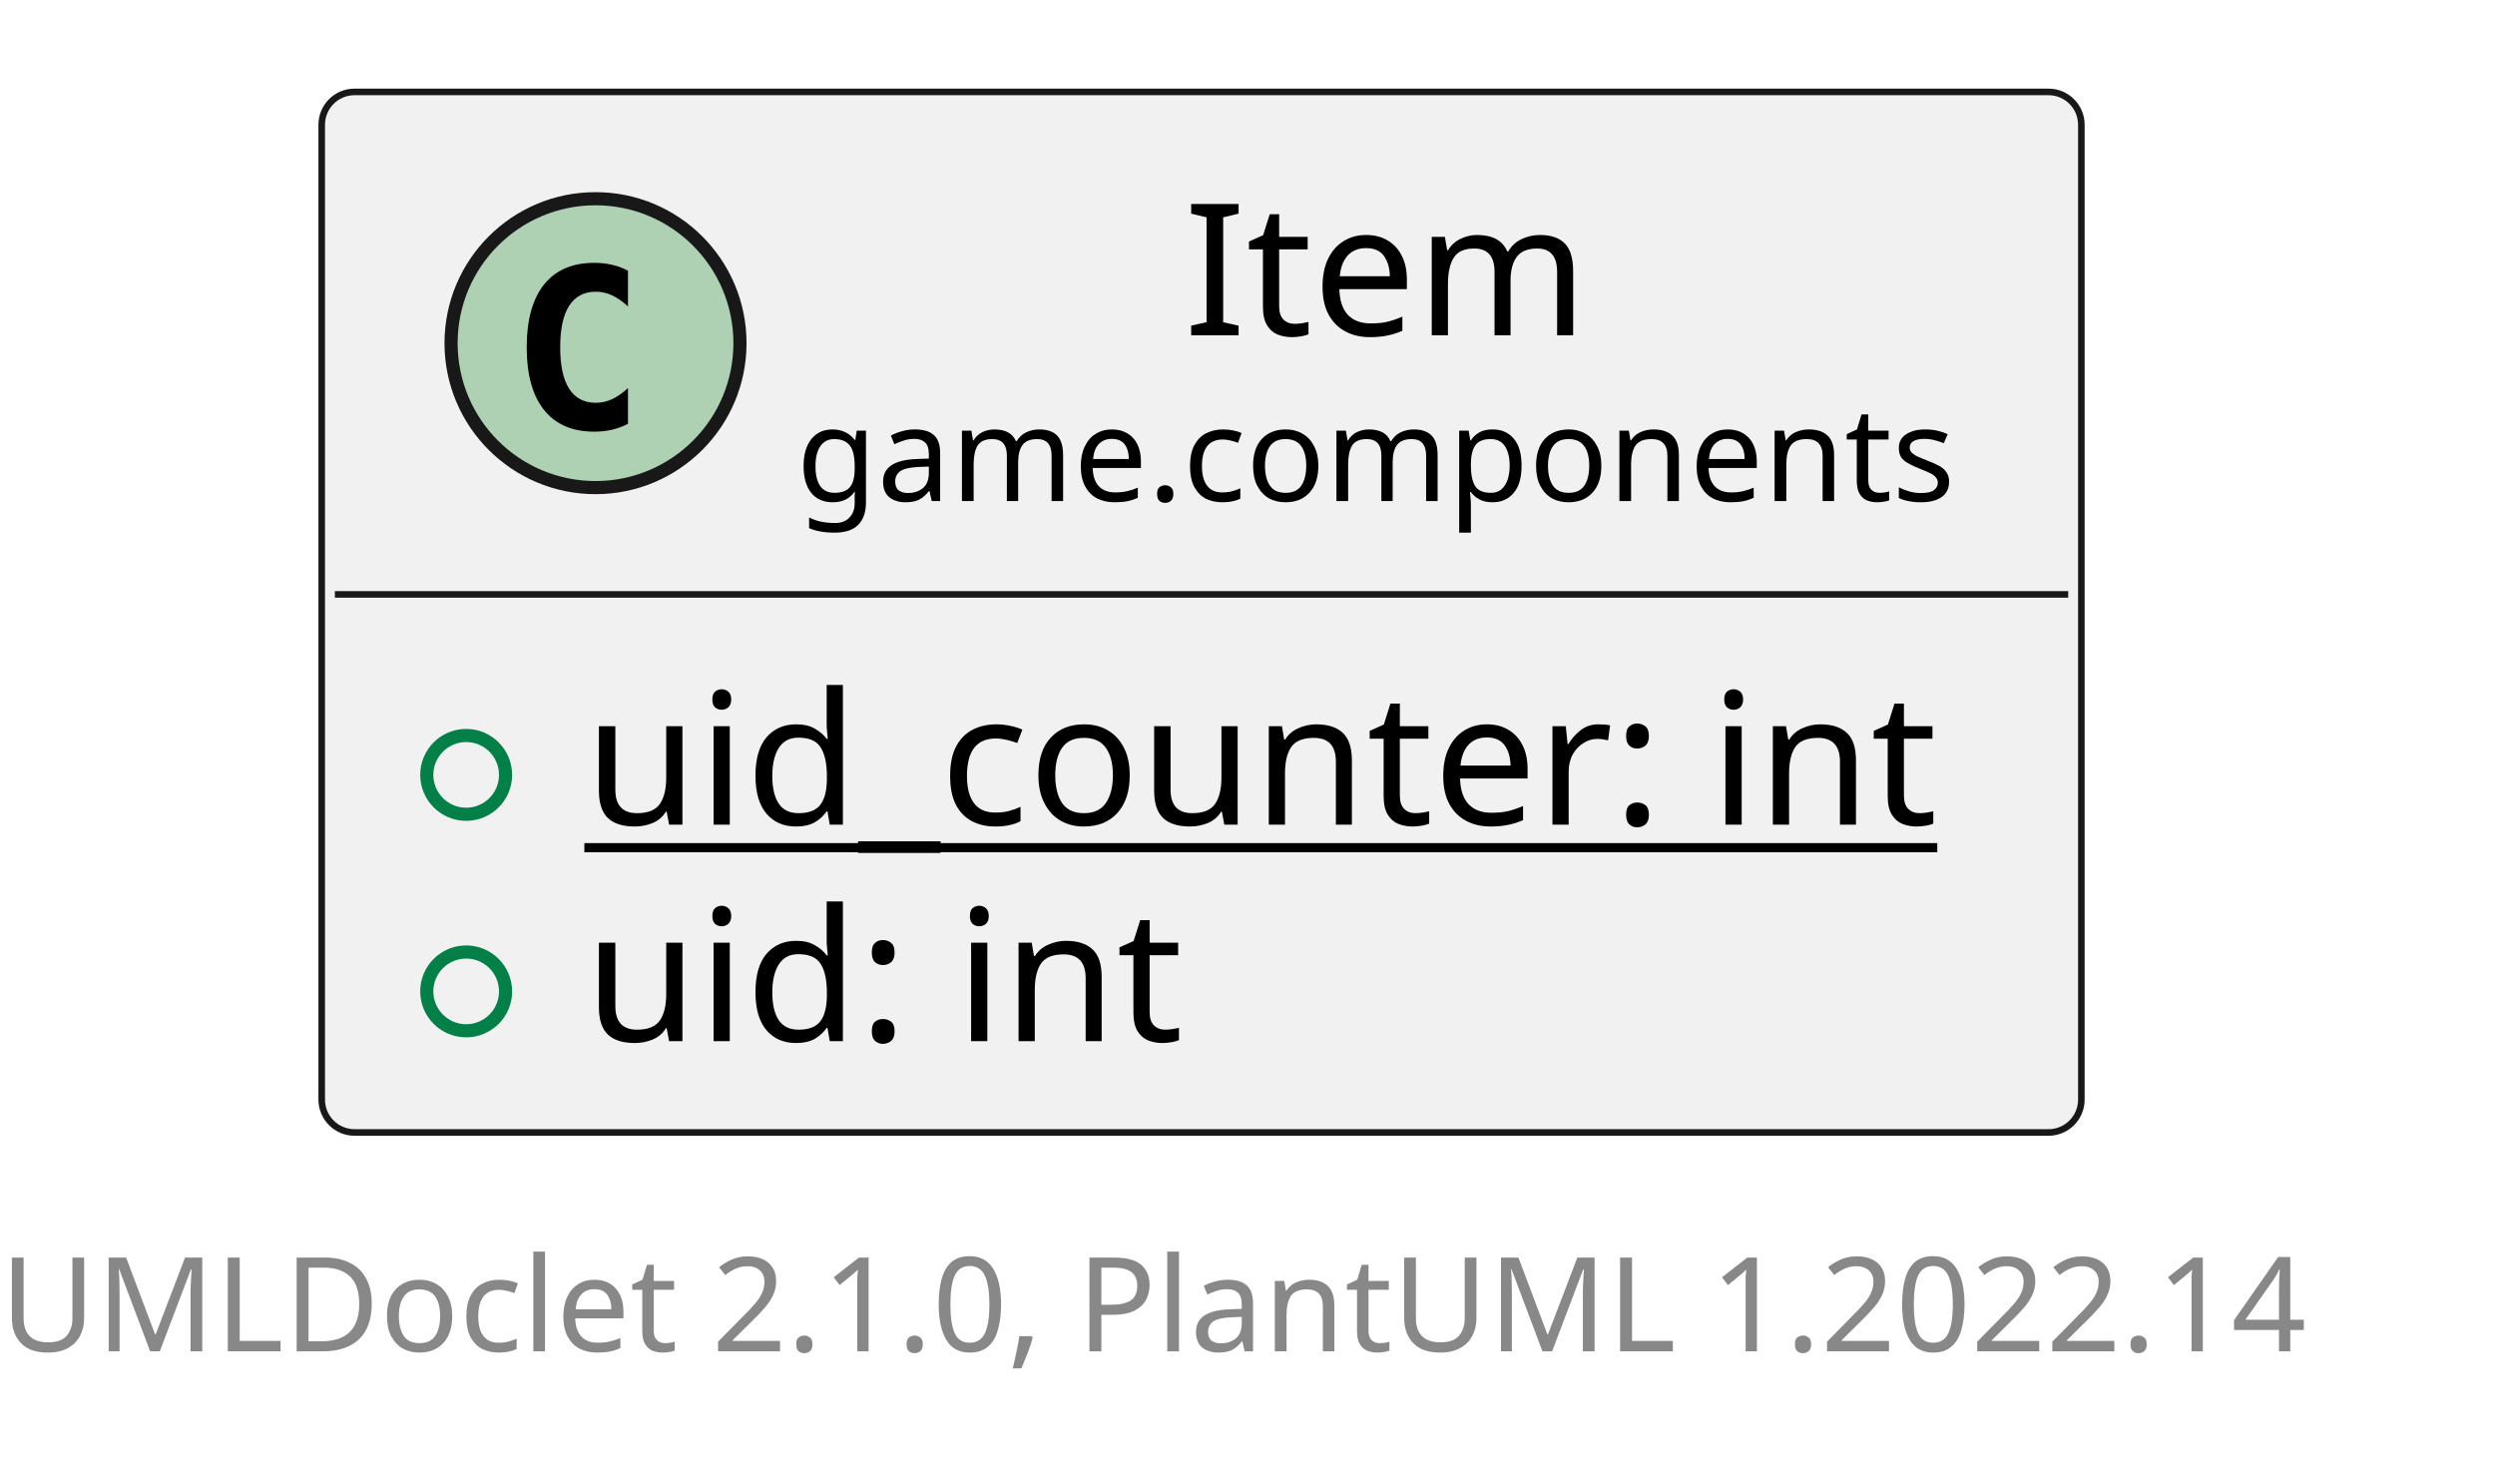
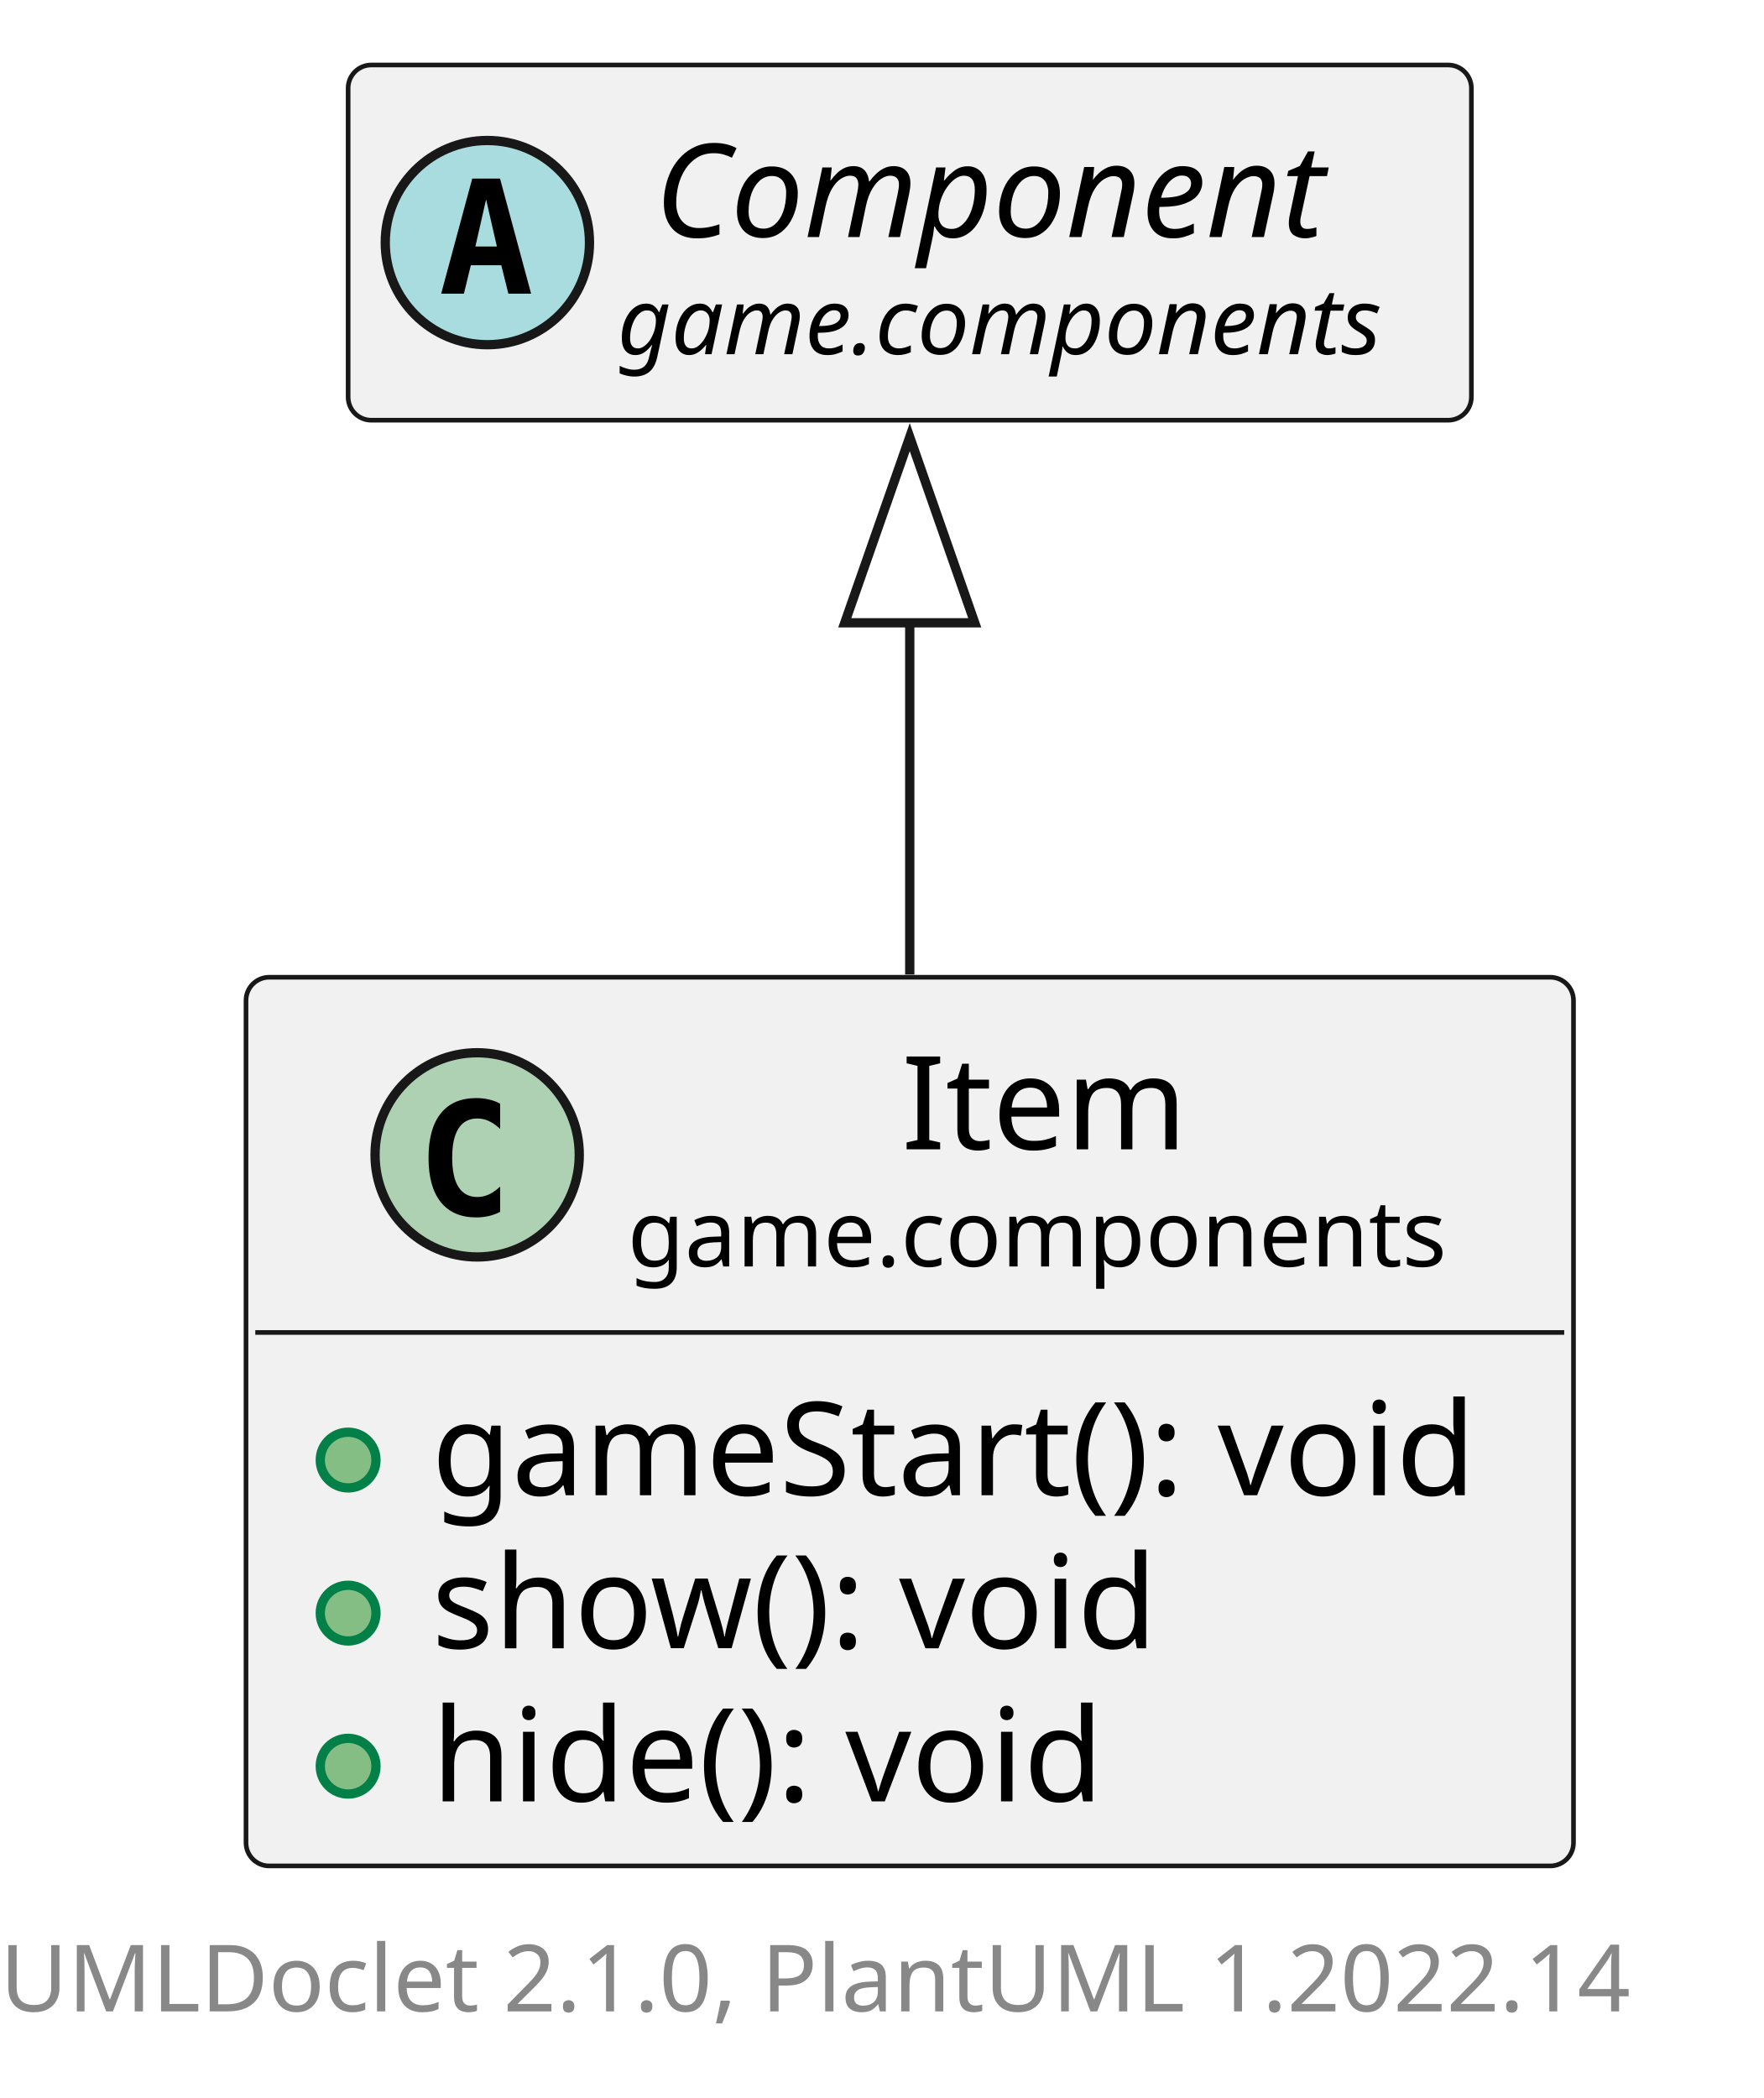
- <svg xmlns="http://www.w3.org/2000/svg" xmlns:xlink="http://www.w3.org/1999/xlink" contentStyleType="text/css" height="113px" preserveAspectRatio="none" style="width:190px;height:113px;background:#FFFFFF;" version="1.1" viewBox="0 0 190 113" width="190px" zoomAndPan="magnify">
+ <svg xmlns="http://www.w3.org/2000/svg" xmlns:xlink="http://www.w3.org/1999/xlink" contentStyleType="text/css" height="226px" preserveAspectRatio="none" style="width:190px;height:226px;background:#FFFFFF;" version="1.1" viewBox="0 0 190 226" width="190px" zoomAndPan="magnify">
  <defs />
  <g>
    <a href="Item.html" target="_top" title="Item.html" xlink:actuate="onRequest" xlink:href="Item.html" xlink:show="new" xlink:title="Item.html" xlink:type="simple">
      <g id="elem_game.components.Item">
-         <rect codeLine="5" fill="#F1F1F1" height="79.242" id="game.components.Item" rx="2.5" ry="2.5" style="stroke:#181818;stroke-width:0.5;" width="134" x="24.5" y="7" />
-         <ellipse cx="45.35" cy="26.133" fill="#ADD1B2" rx="11" ry="11" style="stroke:#181818;stroke-width:1.0;" />
-         <path d="M47.823,32.276 Q47.242,32.575 46.603,32.724 Q45.964,32.873 45.258,32.873 Q42.751,32.873 41.431,31.222 Q40.112,29.57 40.112,26.449 Q40.112,23.319 41.431,21.668 Q42.751,20.016 45.258,20.016 Q45.964,20.016 46.611,20.165 Q47.259,20.314 47.823,20.613 L47.823,23.336 Q47.192,22.755 46.599,22.485 Q46.005,22.215 45.374,22.215 Q44.03,22.215 43.345,23.282 Q42.66,24.349 42.66,26.449 Q42.66,28.541 43.345,29.607 Q44.03,30.674 45.374,30.674 Q46.005,30.674 46.599,30.404 Q47.192,30.134 47.823,29.553 Z " fill="#000000" />
-         <text fill="#000000" font-family="sans-serif" font-size="14" lengthAdjust="spacing" textLength="30" x="90.15" y="25.535">Item</text>
-         <text fill="#000000" font-family="sans-serif" font-size="10" lengthAdjust="spacing" textLength="89" x="60.65" y="38.156">game.components</text>
-         <line style="stroke:#181818;stroke-width:0.5;" x1="25.5" x2="157.5" y1="45.266" y2="45.266" />
-         <ellipse cx="35.5" cy="59.01" fill="none" rx="3" ry="3" style="stroke:#038048;stroke-width:1.0;" />
-         <text fill="#000000" font-family="sans-serif" font-size="14" lengthAdjust="spacing" text-decoration="underline" textLength="108" x="44.5" y="62.801">uid_counter: int</text>
-         <ellipse cx="35.5" cy="75.498" fill="none" rx="3" ry="3" style="stroke:#038048;stroke-width:1.0;" />
-         <text fill="#000000" font-family="sans-serif" font-size="14" lengthAdjust="spacing" textLength="48" x="44.5" y="79.289">uid: int</text>
+         <rect codeLine="5" fill="#F1F1F1" height="95.731" id="game.components.Item" rx="2.5" ry="2.5" style="stroke:#181818;stroke-width:0.5;" width="143" x="26.5" y="105.27" />
+         <ellipse cx="51.4" cy="124.403" fill="#ADD1B2" rx="11" ry="11" style="stroke:#181818;stroke-width:1.0;" />
+         <path d="M53.873,130.546 Q53.292,130.845 52.653,130.994 Q52.014,131.143 51.308,131.143 Q48.801,131.143 47.481,129.492 Q46.162,127.84 46.162,124.719 Q46.162,121.589 47.481,119.938 Q48.801,118.286 51.308,118.286 Q52.014,118.286 52.661,118.435 Q53.309,118.585 53.873,118.883 L53.873,121.606 Q53.242,121.025 52.649,120.755 Q52.055,120.485 51.424,120.485 Q50.08,120.485 49.395,121.552 Q48.71,122.619 48.71,124.719 Q48.71,126.811 49.395,127.877 Q50.08,128.944 51.424,128.944 Q52.055,128.944 52.649,128.674 Q53.242,128.404 53.873,127.823 Z " fill="#000000" />
+         <text fill="#000000" font-family="sans-serif" font-size="14" lengthAdjust="spacing" textLength="30" x="97.1" y="123.805">Item</text>
+         <text fill="#000000" font-family="sans-serif" font-size="10" lengthAdjust="spacing" textLength="89" x="67.6" y="136.426">game.components</text>
+         <line style="stroke:#181818;stroke-width:0.5;" x1="27.5" x2="168.5" y1="143.536" y2="143.536" />
+         <ellipse cx="37.5" cy="157.28" fill="#84BE84" rx="3" ry="3" style="stroke:#038048;stroke-width:1.0;" />
+         <text fill="#000000" font-family="sans-serif" font-size="14" lengthAdjust="spacing" textLength="117" x="46.5" y="161.071">gameStart(): void</text>
+         <ellipse cx="37.5" cy="173.768" fill="#84BE84" rx="3" ry="3" style="stroke:#038048;stroke-width:1.0;" />
+         <text fill="#000000" font-family="sans-serif" font-size="14" lengthAdjust="spacing" textLength="83" x="46.5" y="177.559">show(): void</text>
+         <ellipse cx="37.5" cy="190.256" fill="#84BE84" rx="3" ry="3" style="stroke:#038048;stroke-width:1.0;" />
+         <text fill="#000000" font-family="sans-serif" font-size="14" lengthAdjust="spacing" textLength="77" x="46.5" y="194.047">hide(): void</text>
      </g>
    </a>
-     <text fill="#888888" font-family="sans-serif" font-size="10" lengthAdjust="spacing" textLength="182" x="0" y="102.91">UMLDoclet 2.1.0, PlantUML 1.2022.14</text>
+     <a href="Component.html" target="_top" title="Component.html" xlink:actuate="onRequest" xlink:href="Component.html" xlink:show="new" xlink:title="Component.html" xlink:type="simple">
+       <g id="elem_game.components.Component">
+         <rect codeLine="11" fill="#F1F1F1" height="38.266" id="game.components.Component" rx="2.5" ry="2.5" style="stroke:#181818;stroke-width:0.5;" width="121" x="37.5" y="7" />
+         <ellipse cx="52.5" cy="26.133" fill="#A9DCDF" rx="11" ry="11" style="stroke:#181818;stroke-width:1.0;" />
+         <path d="M52.363,21.481 L51.209,26.553 L53.525,26.553 Z M50.869,19.24 L53.866,19.24 L57.211,31.633 L54.762,31.633 L53.998,28.57 L50.72,28.57 L49.973,31.633 L47.524,31.633 Z " fill="#000000" />
+         <text fill="#000000" font-family="sans-serif" font-size="14" font-style="italic" lengthAdjust="spacing" textLength="81" x="70.5" y="25.535">Component</text>
+         <text fill="#000000" font-family="sans-serif" font-size="10" font-style="italic" lengthAdjust="spacing" textLength="89" x="66.5" y="38.156">game.components</text>
+       </g>
+     </a>
+     <g id="link_game.components.Component_game.components.Item">
+       <path codeLine="13" d="M98,66.72 C98,78.87 98,92.37 98,104.98 " fill="none" id="game.components.Component-backto-game.components.Item" style="stroke:#181818;stroke-width:1.0;" />
+       <polygon fill="none" points="91,67.09,98,47.09,105,67.09,91,67.09" style="stroke:#181818;stroke-width:1.0;" />
+     </g>
+     <text fill="#888888" font-family="sans-serif" font-size="10" lengthAdjust="spacing" textLength="182" x="0" y="216.668">UMLDoclet 2.1.0, PlantUML 1.2022.14</text>
  </g>
</svg>
